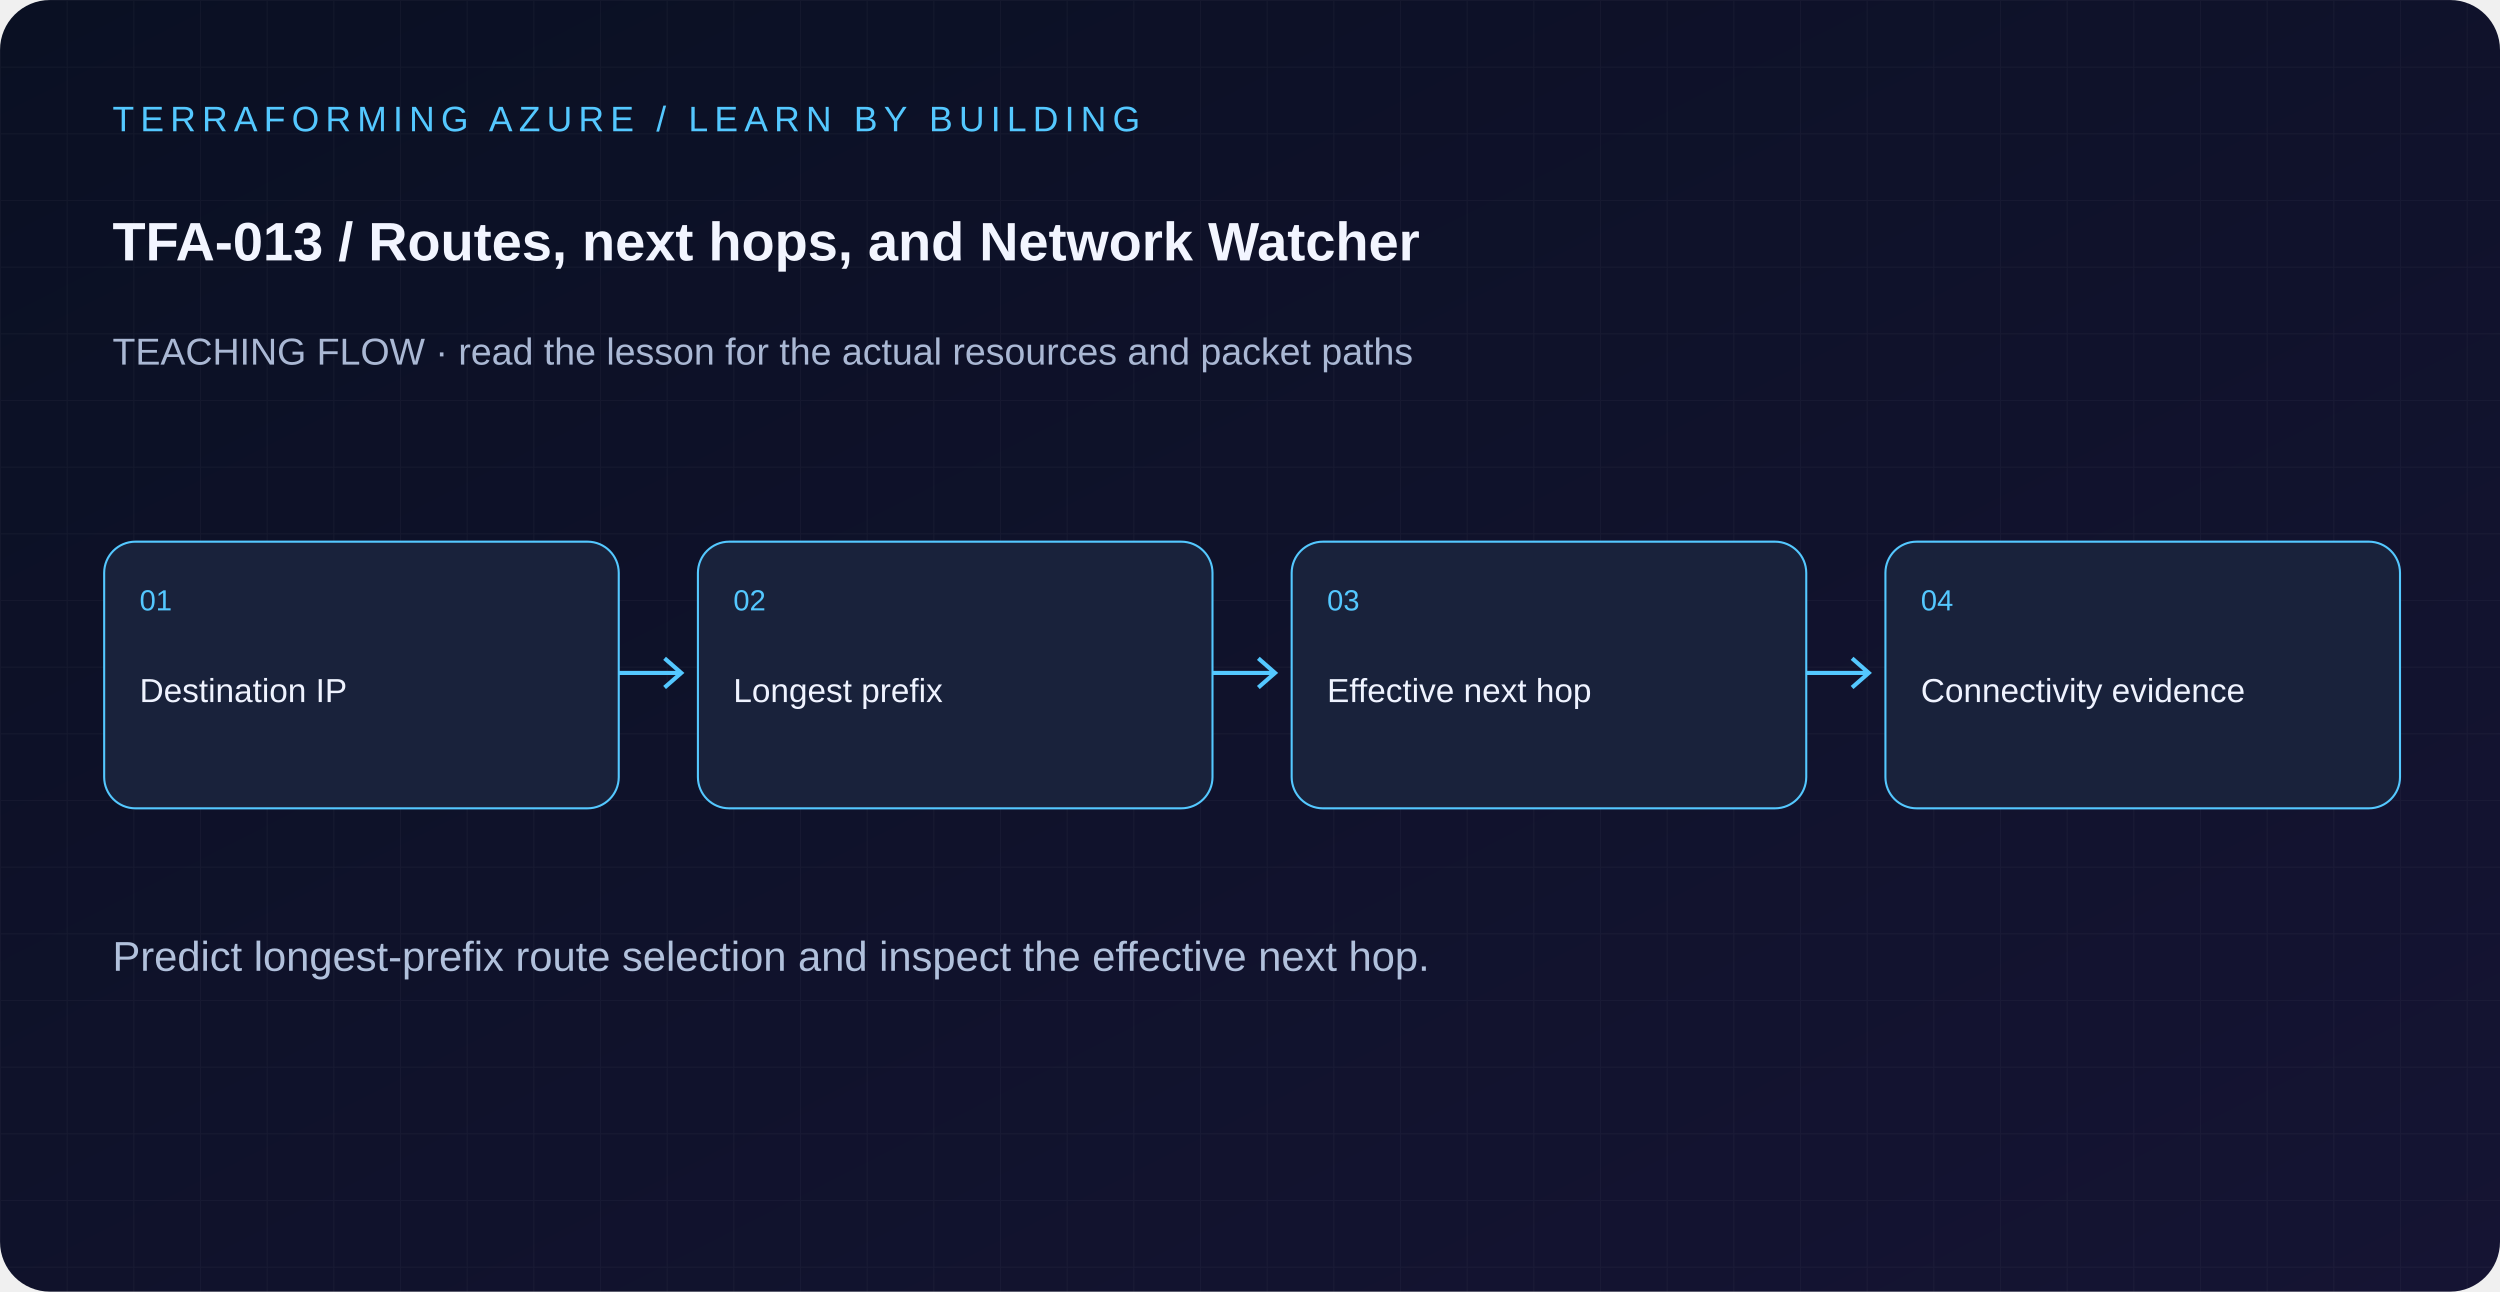
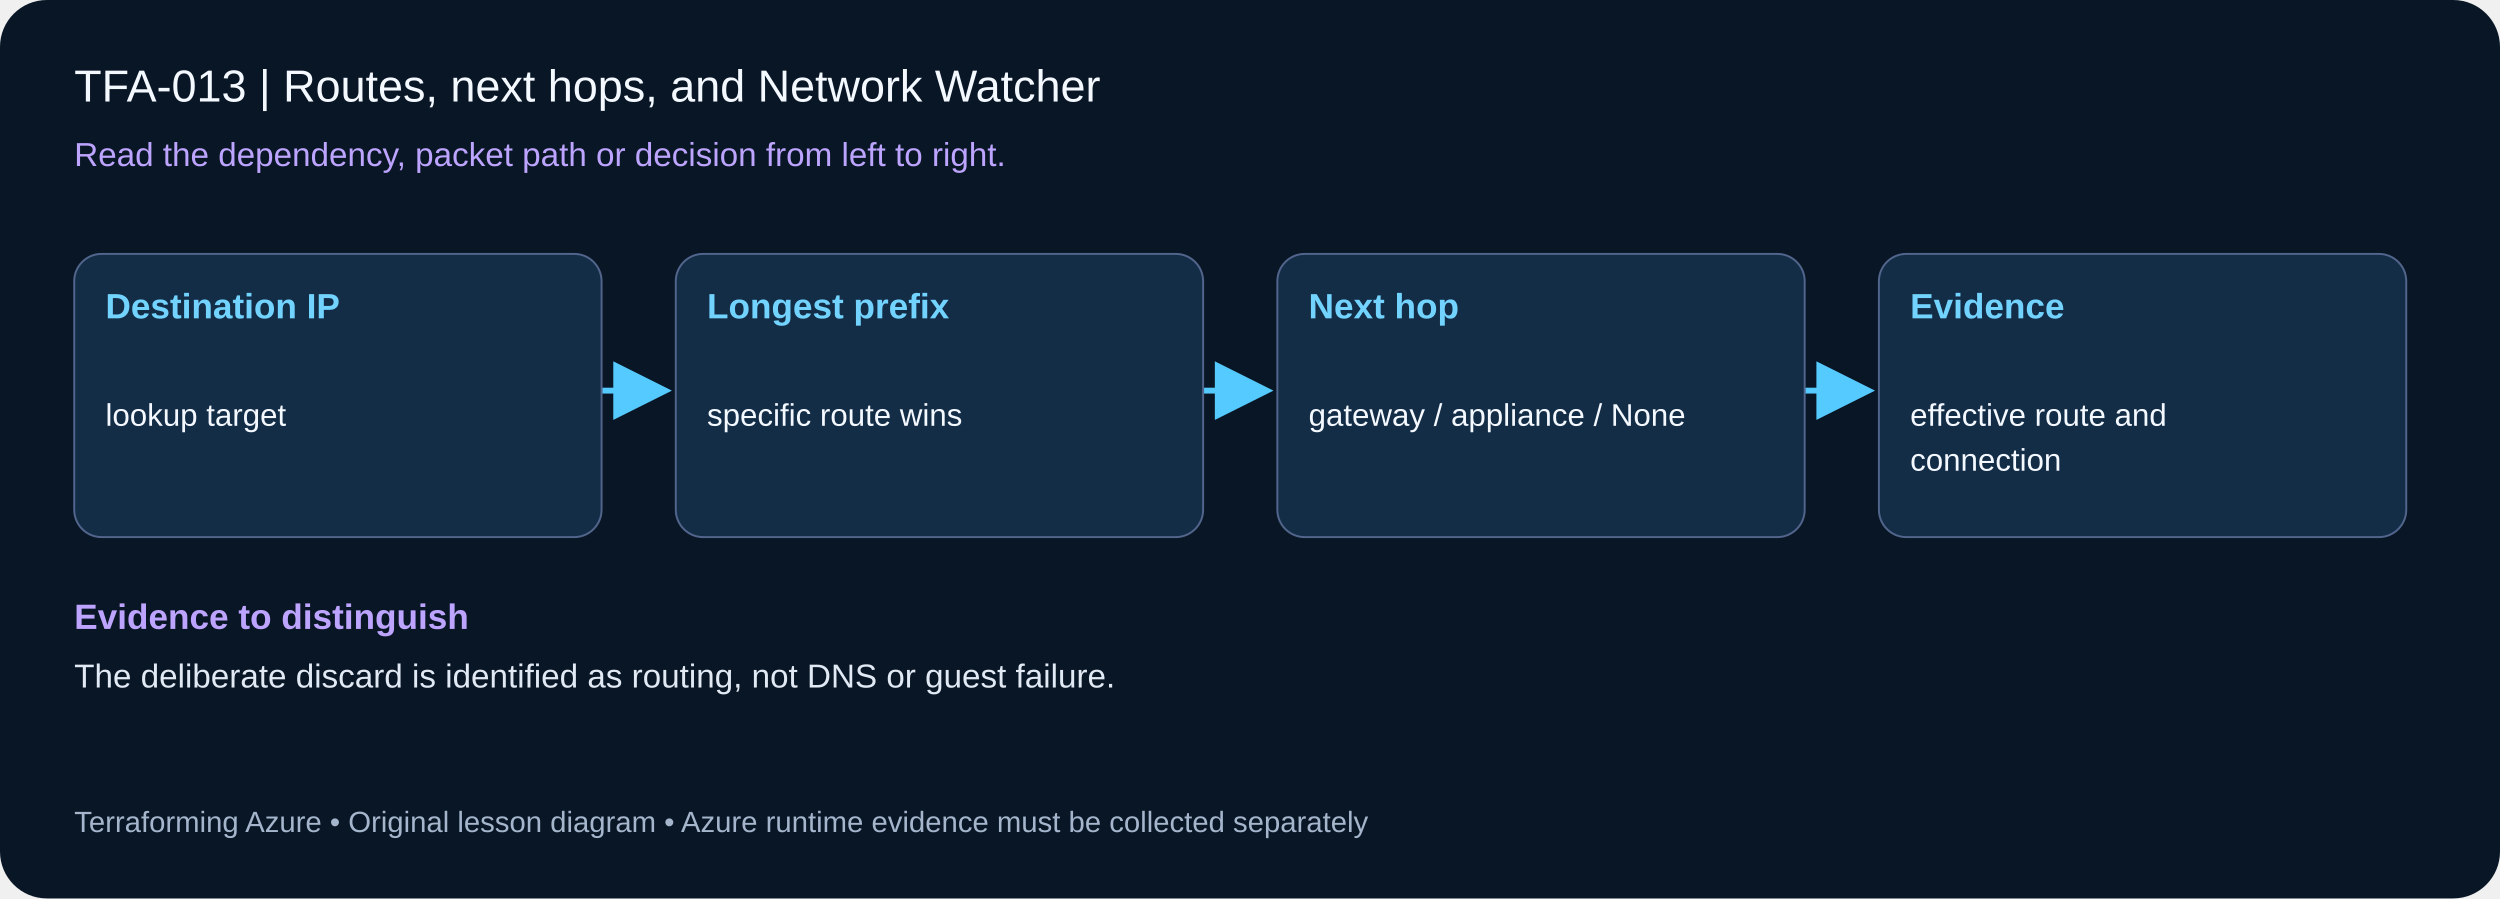
- <svg xmlns="http://www.w3.org/2000/svg" viewBox="0 0 1200 620" role="img" aria-labelledby="title desc">
+ <svg xmlns="http://www.w3.org/2000/svg" width="1280" height="460" viewBox="0 0 1280 460" role="img" aria-labelledby="title desc">
  <defs>
-     <linearGradient id="bg" x2="1" y2="1">
-       <stop stop-color="#0a1023" />
-       <stop offset="1" stop-color="#151433" />
-     </linearGradient>
-     <pattern id="grid" width="32" height="32" patternUnits="userSpaceOnUse">
-       <path d="M32 0H0V32" fill="none" stroke="#fff" stroke-opacity=".035" />
-     </pattern>
+     <marker id="arrow" markerWidth="10" markerHeight="10" refX="8" refY="5" orient="auto">
+       <path d="M0,0 L10,5 L0,10 Z" fill="#55caff" />
+     </marker>
  </defs>
-   <rect width="100%" height="100%" rx="24" fill="url(#bg)" />
-   <rect width="100%" height="100%" rx="24" fill="url(#grid)" />
-   <text x="54" y="63" fill="#54c8ff" font-family="Segoe UI,Arial,sans-serif" font-size="17" letter-spacing="3">TERRAFORMING AZURE / LEARN BY BUILDING</text>
-   <text x="54" y="125" fill="#f2f5ff" font-family="Segoe UI,Arial" font-size="26" font-weight="700">TFA-013 / Routes, next hops, and Network Watcher</text>
-   <text x="54" y="175" fill="#aab8d4" font-family="Segoe UI,Arial" font-size="18">TEACHING FLOW · read the lesson for the actual resources and packet paths</text>
-   <path d="M297 323h30m-8-7 8 7-8 7" stroke="#54c8ff" stroke-width="2" fill="none" />
-   <rect x="50" y="260" width="247" height="128" rx="15" fill="#19223b" stroke="#54c8ff" />
-   <text x="67" y="293" fill="#54c8ff" font-family="Segoe UI,Arial" font-size="14">01</text>
-   <text x="67" y="337" fill="#eff3ff" font-family="Segoe UI,Arial" font-size="16">Destination IP</text>
-   <path d="M582 323h30m-8-7 8 7-8 7" stroke="#54c8ff" stroke-width="2" fill="none" />
-   <rect x="335" y="260" width="247" height="128" rx="15" fill="#19223b" stroke="#54c8ff" />
-   <text x="352" y="293" fill="#54c8ff" font-family="Segoe UI,Arial" font-size="14">02</text>
-   <text x="352" y="337" fill="#eff3ff" font-family="Segoe UI,Arial" font-size="16">Longest prefix</text>
-   <path d="M867 323h30m-8-7 8 7-8 7" stroke="#54c8ff" stroke-width="2" fill="none" />
-   <rect x="620" y="260" width="247" height="128" rx="15" fill="#19223b" stroke="#54c8ff" />
-   <text x="637" y="293" fill="#54c8ff" font-family="Segoe UI,Arial" font-size="14">03</text>
-   <text x="637" y="337" fill="#eff3ff" font-family="Segoe UI,Arial" font-size="16">Effective next hop</text>
-   <rect x="905" y="260" width="247" height="128" rx="15" fill="#19223b" stroke="#54c8ff" />
-   <text x="922" y="293" fill="#54c8ff" font-family="Segoe UI,Arial" font-size="14">04</text>
-   <text x="922" y="337" fill="#eff3ff" font-family="Segoe UI,Arial" font-size="16">Connectivity evidence</text>
-   <text x="54" y="466" fill="#b1c1dc" font-family="Segoe UI,Arial" font-size="20">Predict longest-prefix route selection and inspect the effective next hop.</text>
+   <rect width="1280" height="460" rx="24" fill="#091625" />
+   <text x="38" y="52" font-family="Arial,sans-serif" font-size="23" fill="#f4f8ff">TFA-013 | Routes, next hops, and Network Watcher</text>
+   <text x="38" y="85" font-family="Arial,sans-serif" font-size="17" fill="#bca4ff">Read the dependency, packet path or decision from left to right.</text>
+   <line x1="308" y1="200" x2="338" y2="200" stroke="#55caff" stroke-width="3" marker-end="url(#arrow)" />
+   <rect x="38" y="130" width="270" height="145" rx="14" fill="#132d47" stroke="#52658c" />
+   <text x="54" y="163" font-family="Arial,sans-serif" font-size="18" font-weight="bold" fill="#72d3ff">Destination IP</text>
+   <text x="54" y="218" font-family="Arial,sans-serif" font-size="16" fill="#f4f8ff">lookup target</text>
+   <line x1="616" y1="200" x2="646" y2="200" stroke="#55caff" stroke-width="3" marker-end="url(#arrow)" />
+   <rect x="346" y="130" width="270" height="145" rx="14" fill="#132d47" stroke="#52658c" />
+   <text x="362" y="163" font-family="Arial,sans-serif" font-size="18" font-weight="bold" fill="#72d3ff">Longest prefix</text>
+   <text x="362" y="218" font-family="Arial,sans-serif" font-size="16" fill="#f4f8ff">specific route wins</text>
+   <line x1="924" y1="200" x2="954" y2="200" stroke="#55caff" stroke-width="3" marker-end="url(#arrow)" />
+   <rect x="654" y="130" width="270" height="145" rx="14" fill="#132d47" stroke="#52658c" />
+   <text x="670" y="163" font-family="Arial,sans-serif" font-size="18" font-weight="bold" fill="#72d3ff">Next hop</text>
+   <text x="670" y="218" font-family="Arial,sans-serif" font-size="16" fill="#f4f8ff">gateway / appliance / None</text>
+   <rect x="962" y="130" width="270" height="145" rx="14" fill="#132d47" stroke="#52658c" />
+   <text x="978" y="163" font-family="Arial,sans-serif" font-size="18" font-weight="bold" fill="#72d3ff">Evidence</text>
+   <text x="978" y="218" font-family="Arial,sans-serif" font-size="16" fill="#f4f8ff">effective route and</text>
+   <text x="978" y="241" font-family="Arial,sans-serif" font-size="16" fill="#f4f8ff">connection</text>
+   <text x="38" y="322" font-family="Arial,sans-serif" font-size="18" font-weight="bold" fill="#bca4ff">Evidence to distinguish</text>
+   <text x="38" y="352" font-family="Arial,sans-serif" font-size="17" fill="#e1e9f4">The deliberate discard is identified as routing, not DNS or guest failure.</text>
+   <text x="38" y="426" font-family="Arial,sans-serif" font-size="15" fill="#a4b5cc">Terraforming Azure • Original lesson diagram • Azure runtime evidence must be collected separately</text>
</svg>
